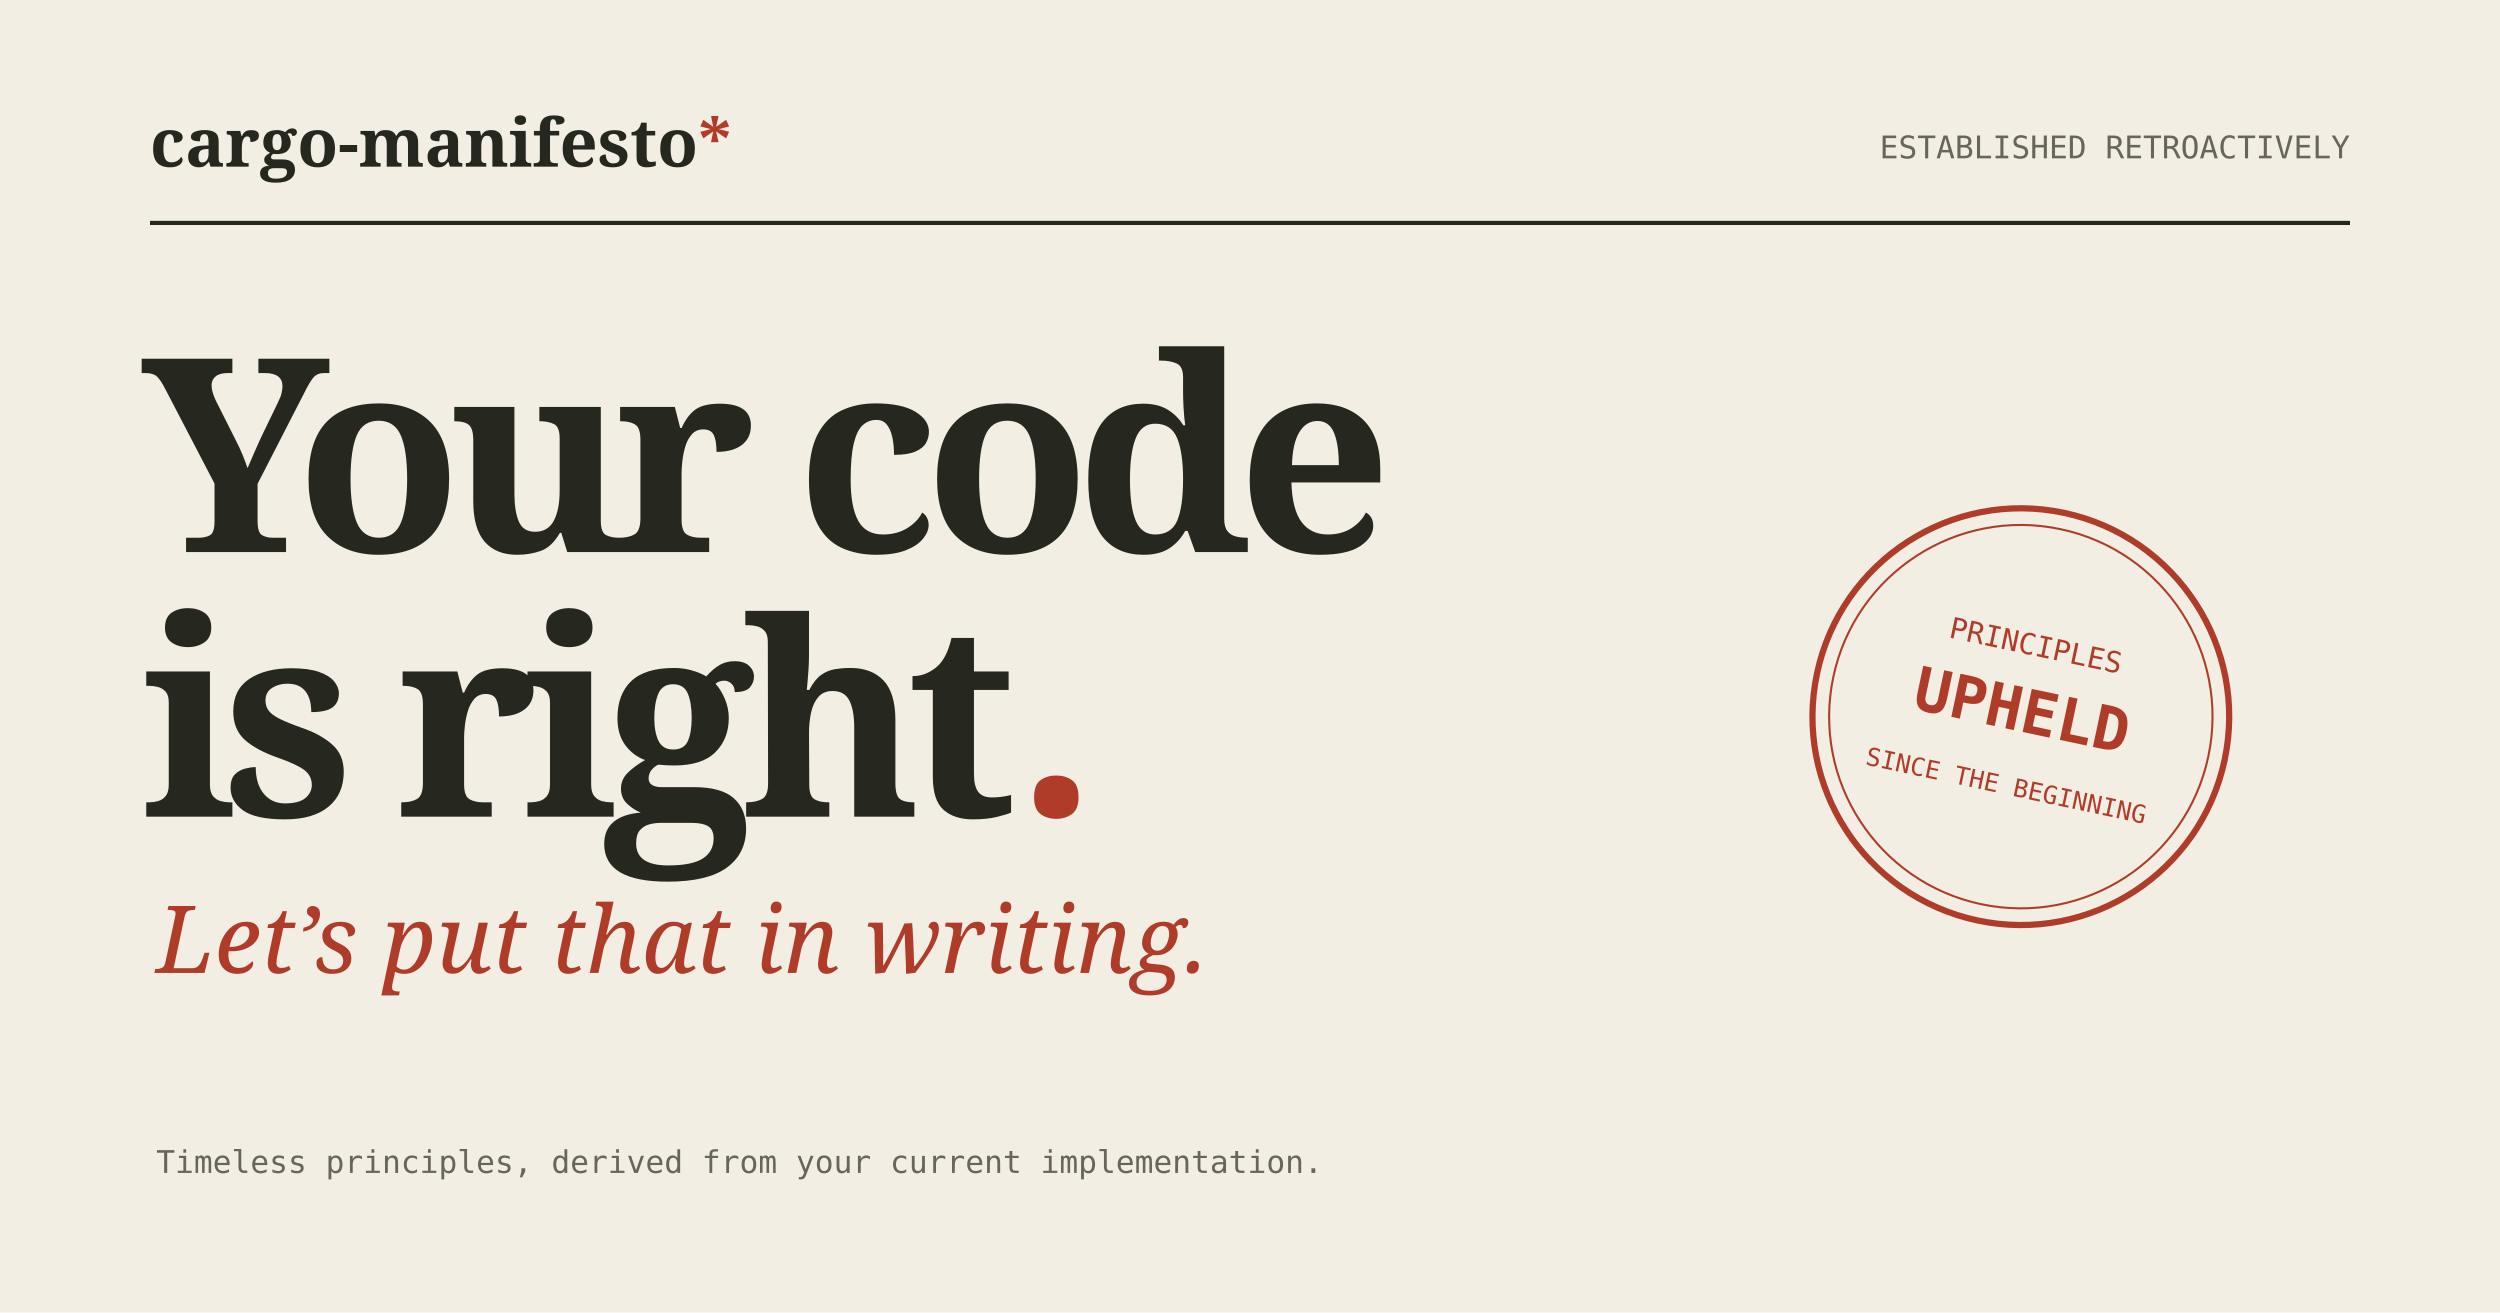
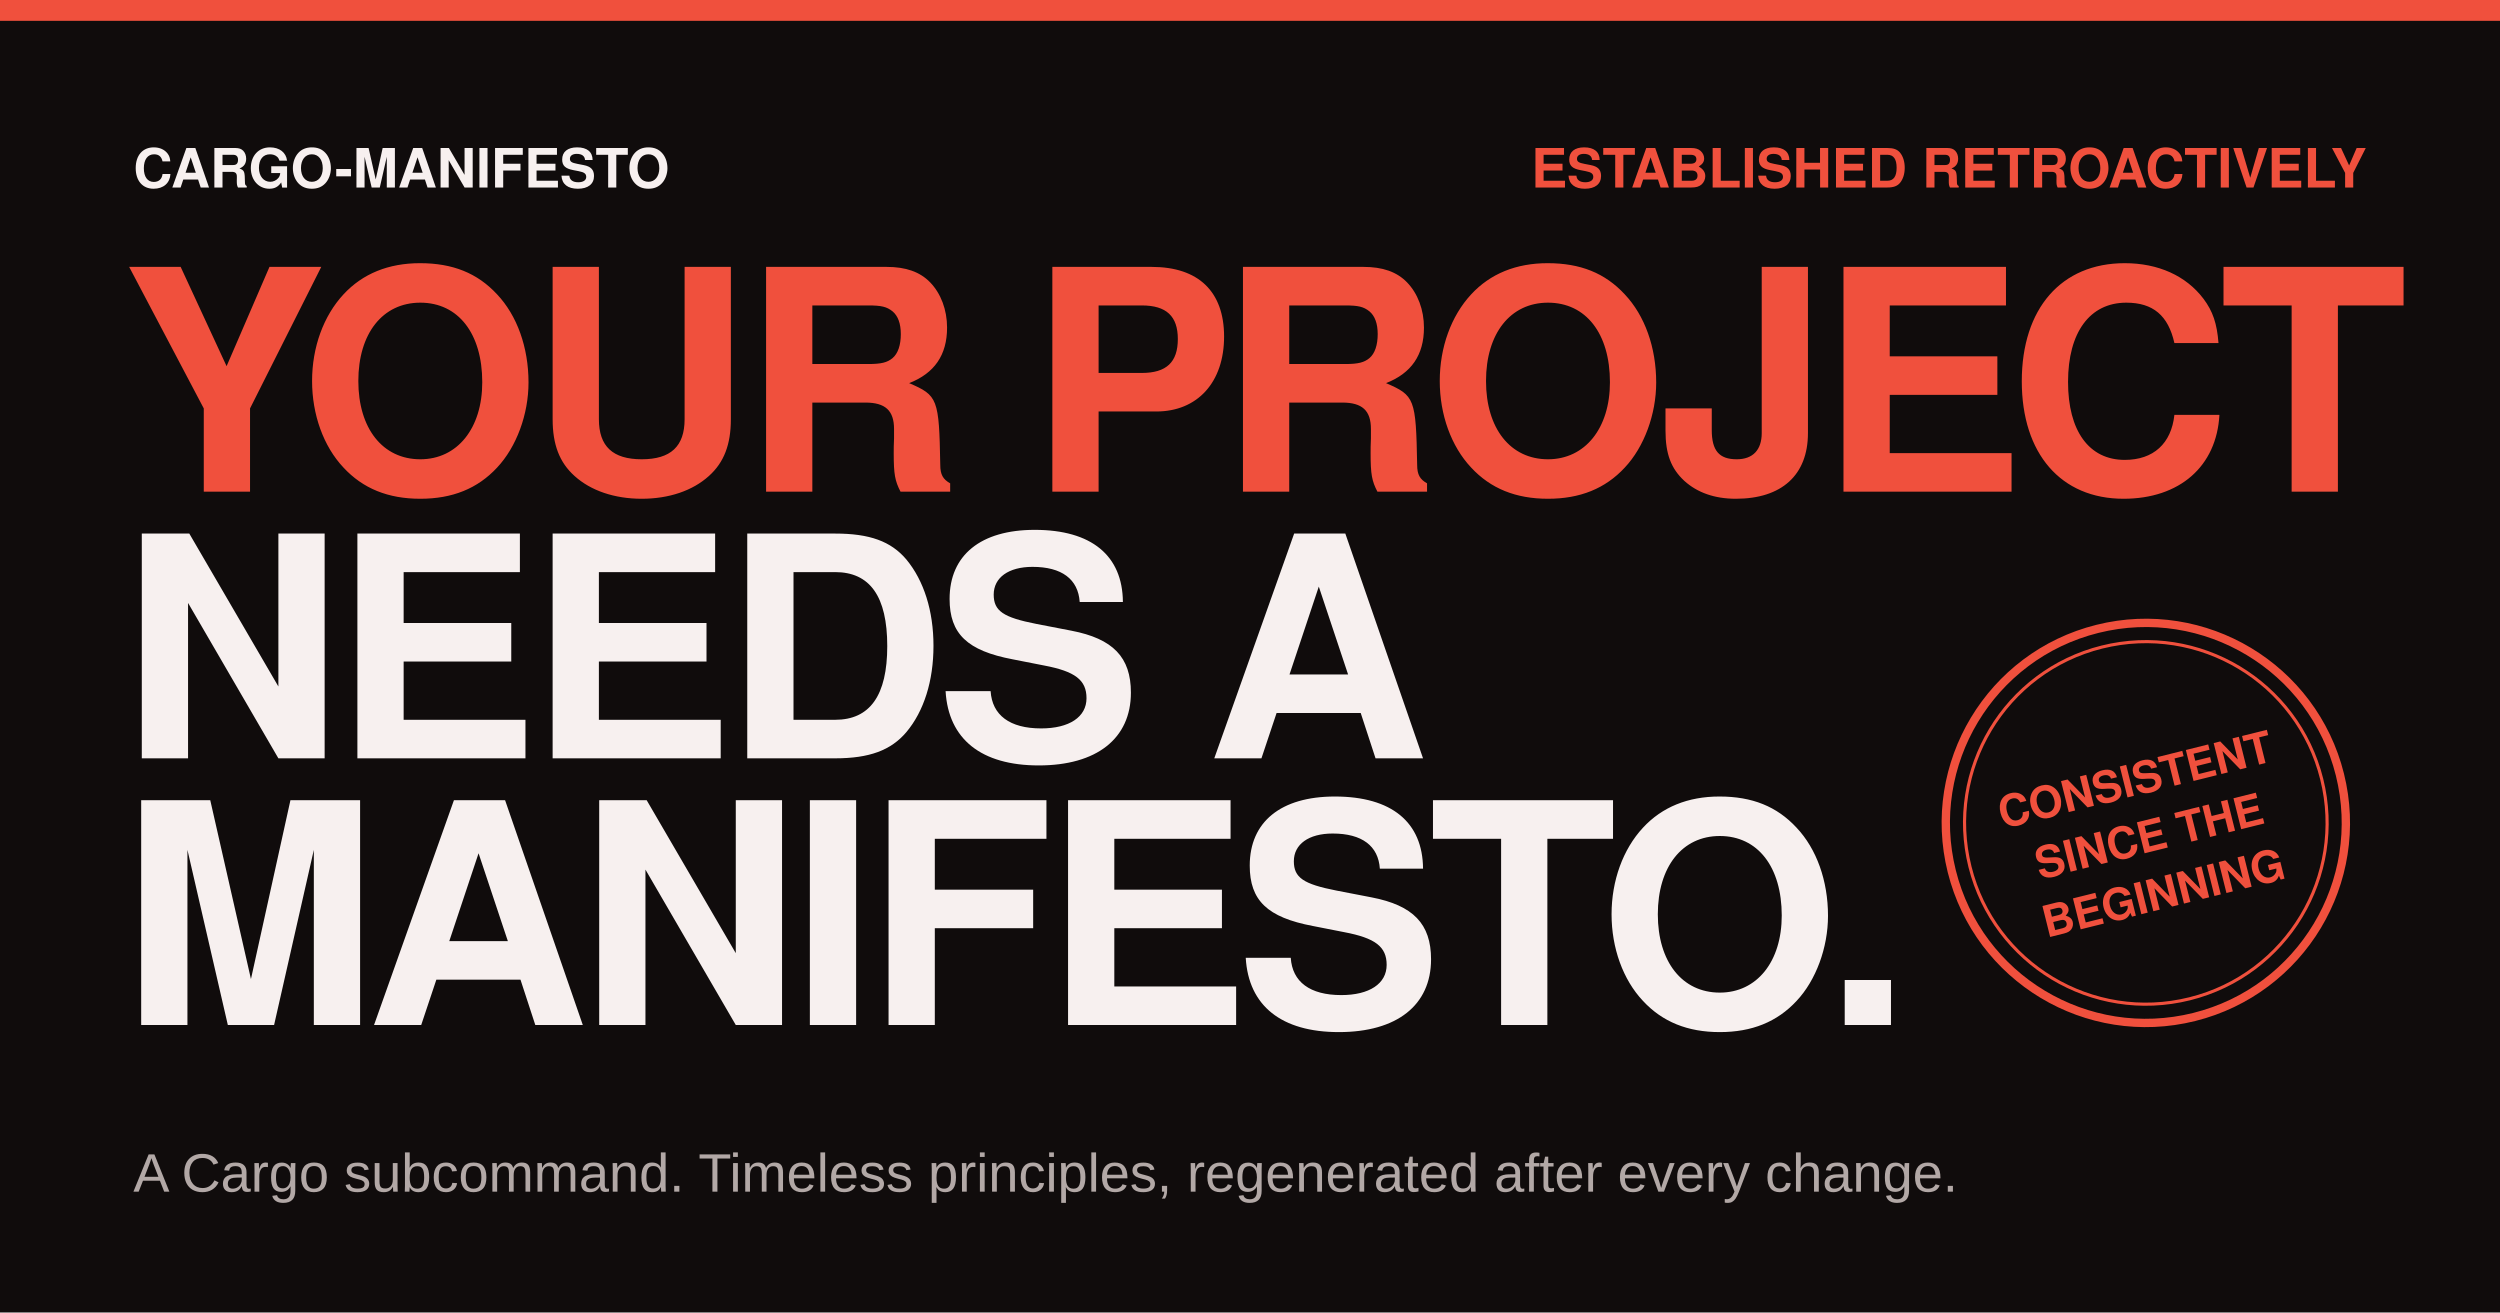
<svg xmlns="http://www.w3.org/2000/svg" width="1200" height="630" viewBox="0 0 1200 630">
-   <rect width="1200" height="630" fill="#f3eee4" />
-   <g fill="#262820" font-family="Georgia,serif">
-     <text x="72" y="80" font-size="32" font-weight="bold">cargo-manifesto<tspan fill="#af3c29">*</tspan>
-     </text>
-     <path d="M72 107H1128" stroke="#262820" stroke-width="2" />
-     <text x="68" y="265" font-size="130" font-weight="bold" letter-spacing="-7">Your code</text>
-     <text x="68" y="392" font-size="130" font-weight="bold" letter-spacing="-7">is right<tspan fill="#af3c29">.</tspan>
-     </text>
-     <text x="75" y="467" font-size="45" fill="#af3c29" font-style="italic">Let’s put that in writing.</text>
+   <rect width="1200" height="630" fill="#100c0c" />
+   <rect width="1200" height="10" fill="#f0503d" />
+   <g font-family="'Helvetica Neue', Helvetica, Arial, sans-serif" font-weight="900" letter-spacing="-5">
+     <text x="64" y="90" font-size="26" letter-spacing="0" fill="#f7f0ef">CARGO-MANIFESTO</text>
+     <text x="1136" y="90" font-size="26" letter-spacing="0" fill="#f0503d" text-anchor="end">ESTABLISHED RETROACTIVELY</text>
+     <text x="58" y="236" font-size="148" fill="#f0503d">YOUR PROJECT</text>
+     <text x="58" y="364" font-size="148" fill="#f7f0ef">NEEDS A</text>
+     <text x="58" y="492" font-size="148" fill="#f7f0ef">MANIFESTO.</text>
  </g>
-   <g fill="#68665b" font-family="monospace" font-size="15">
-     <text x="1128" y="76" text-anchor="end">ESTABLISHED RETROACTIVELY</text>
-     <text x="75" y="563">Timeless principles, derived from your current implementation.</text>
-   </g>
-   <g transform="translate(970 344) rotate(12)" fill="none" stroke="#af3c29">
-     <circle r="100" stroke-width="3" />
-     <circle r="92" stroke-width="1" />
-     <g stroke="none" fill="#af3c29" font-family="monospace" text-anchor="middle">
-       <text y="-30" font-size="14">PRINCIPLES</text>
-       <text y="7" font-size="29" font-weight="bold">UPHELD</text>
-       <text y="38" font-size="12">SINCE THE BEGINNING</text>
-     </g>
+   <text x="64" y="572" font-family="-apple-system, 'Helvetica Neue', Arial, sans-serif" font-size="26" fill="#b2a8a6">A Cargo subcommand. Timeless principles, regenerated after every change.</text>
+   <g transform="translate(1030 395) rotate(-14)" text-anchor="middle" font-family="'Helvetica Neue', Helvetica, Arial, sans-serif" font-weight="900" fill="#f0503d">
+     <circle r="96" fill="none" stroke="#f0503d" stroke-width="4" />
+     <circle r="87" fill="none" stroke="#f0503d" stroke-width="1.5" />
+     <text y="-14" font-size="21">CONSISTENT</text>
+     <text y="14" font-size="21">SINCE THE</text>
+     <text y="42" font-size="21">BEGINNING</text>
  </g>
</svg>
